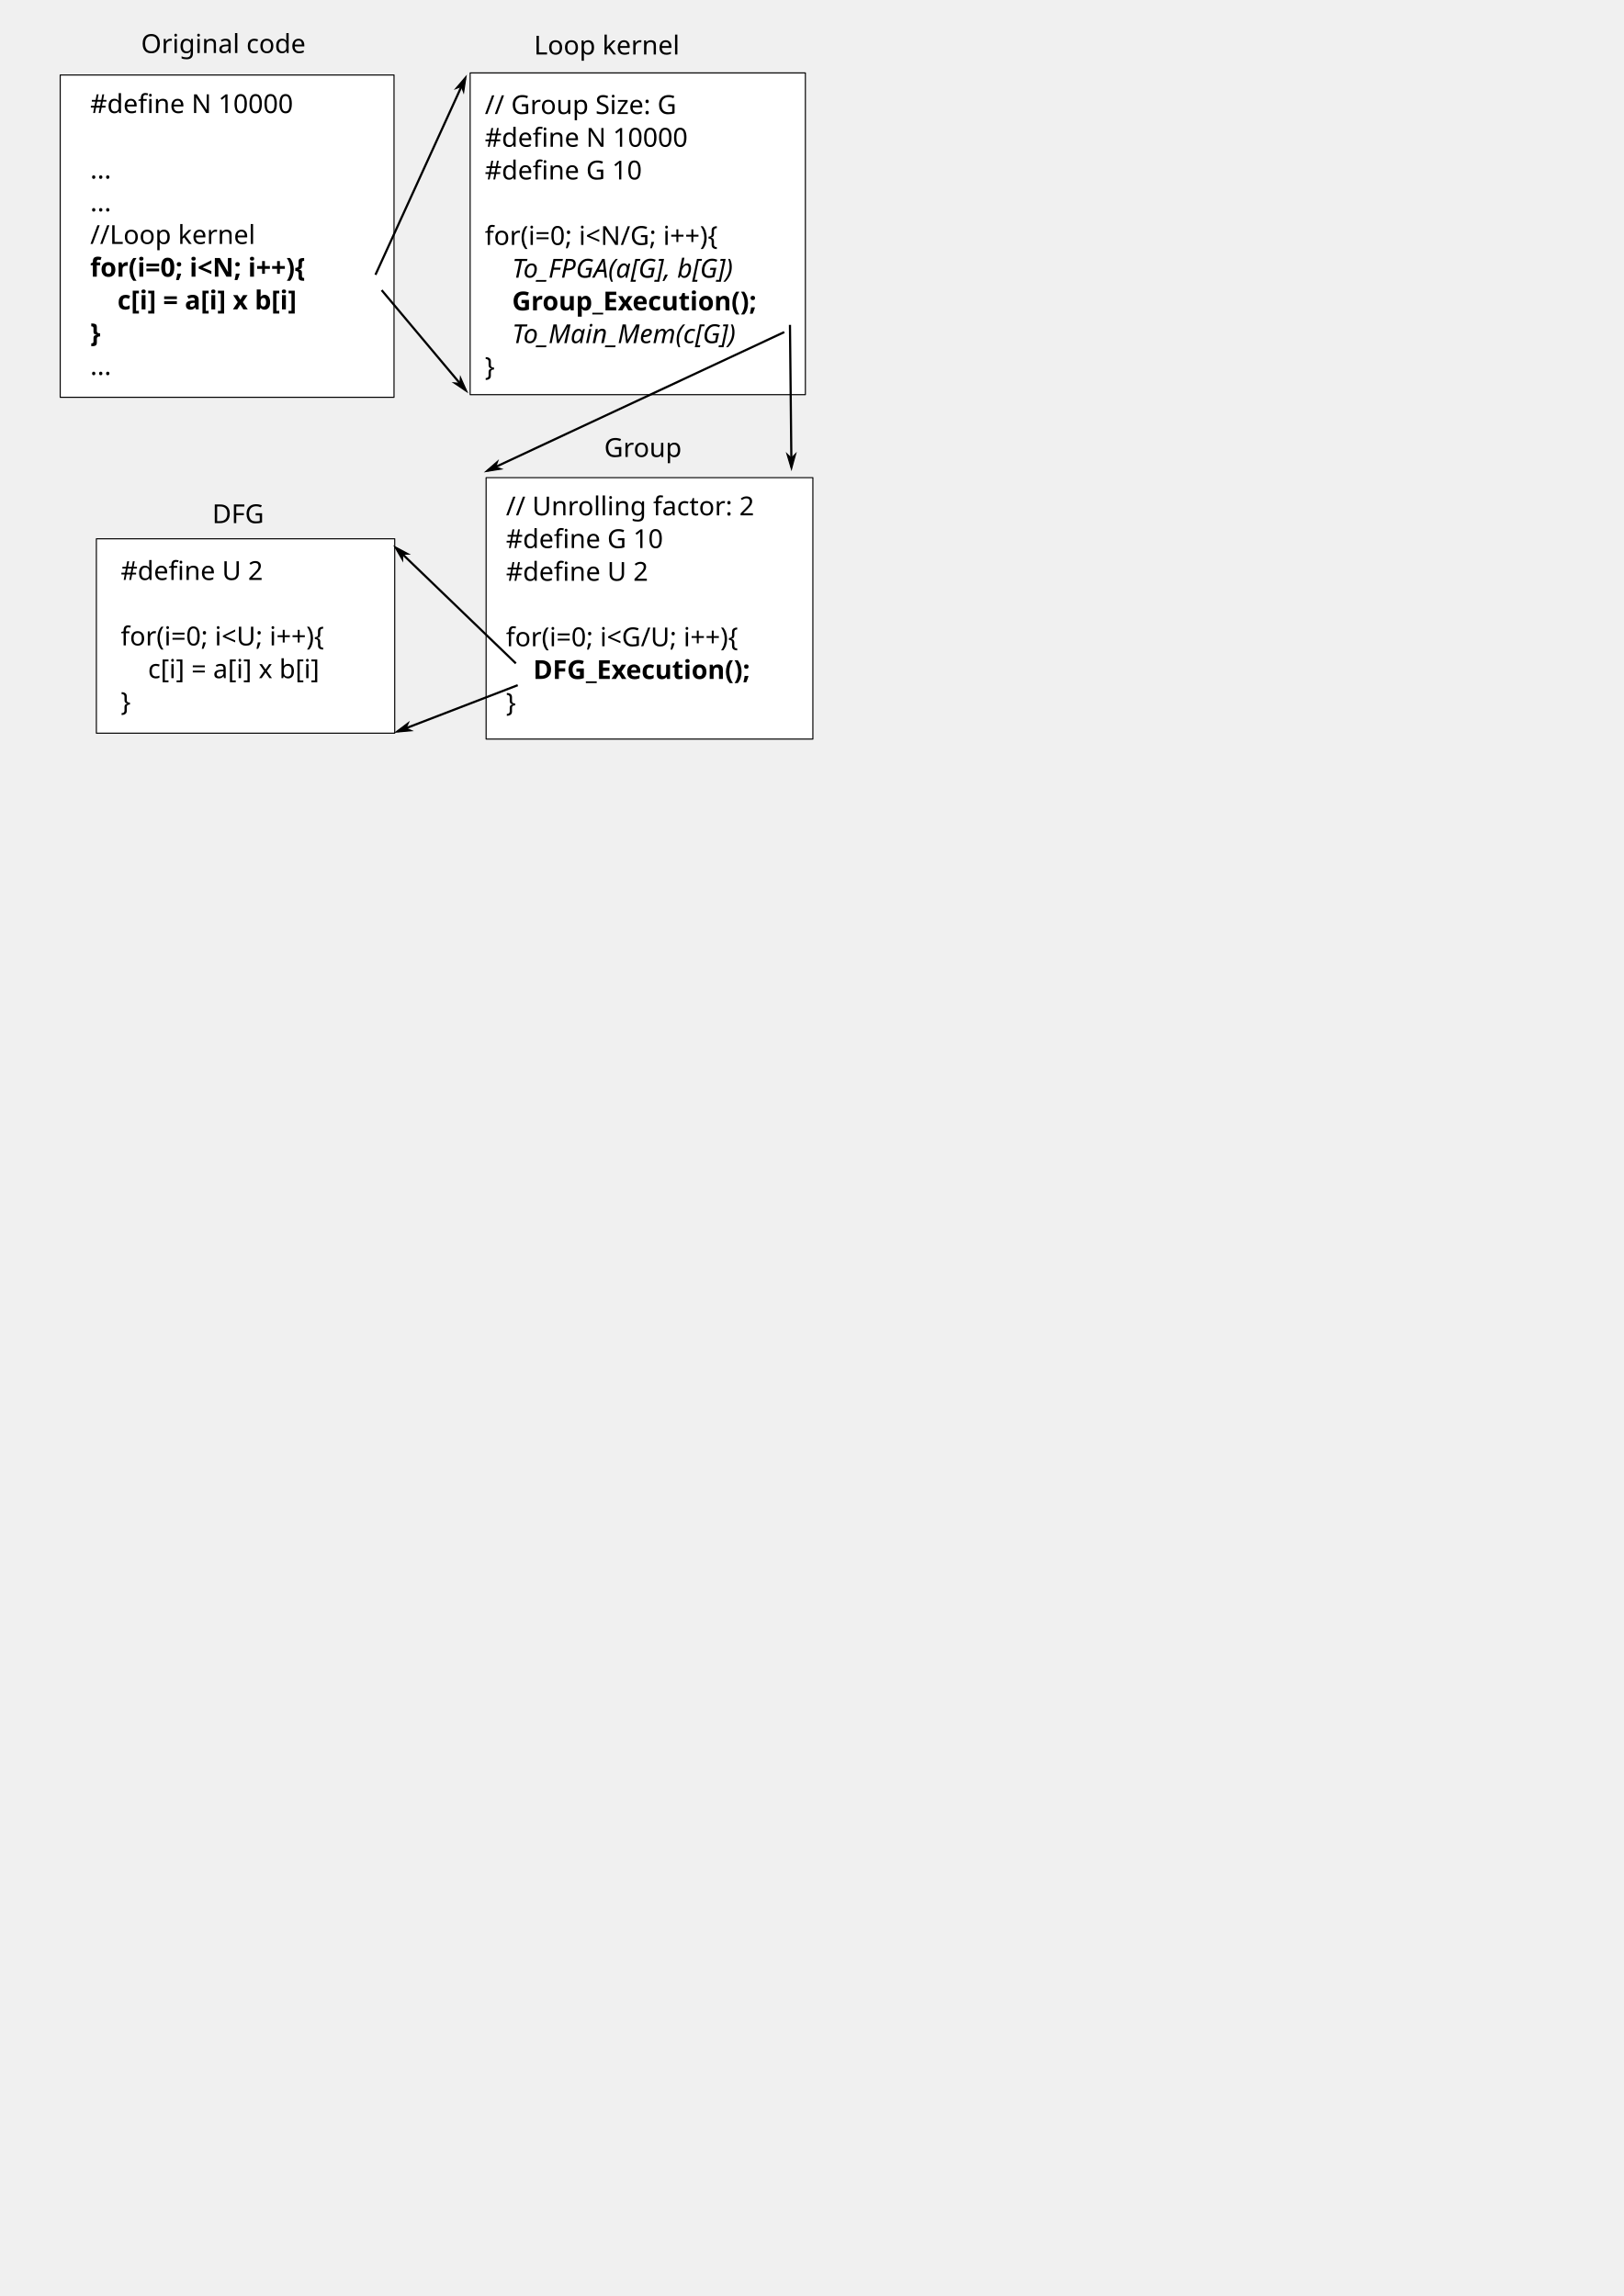
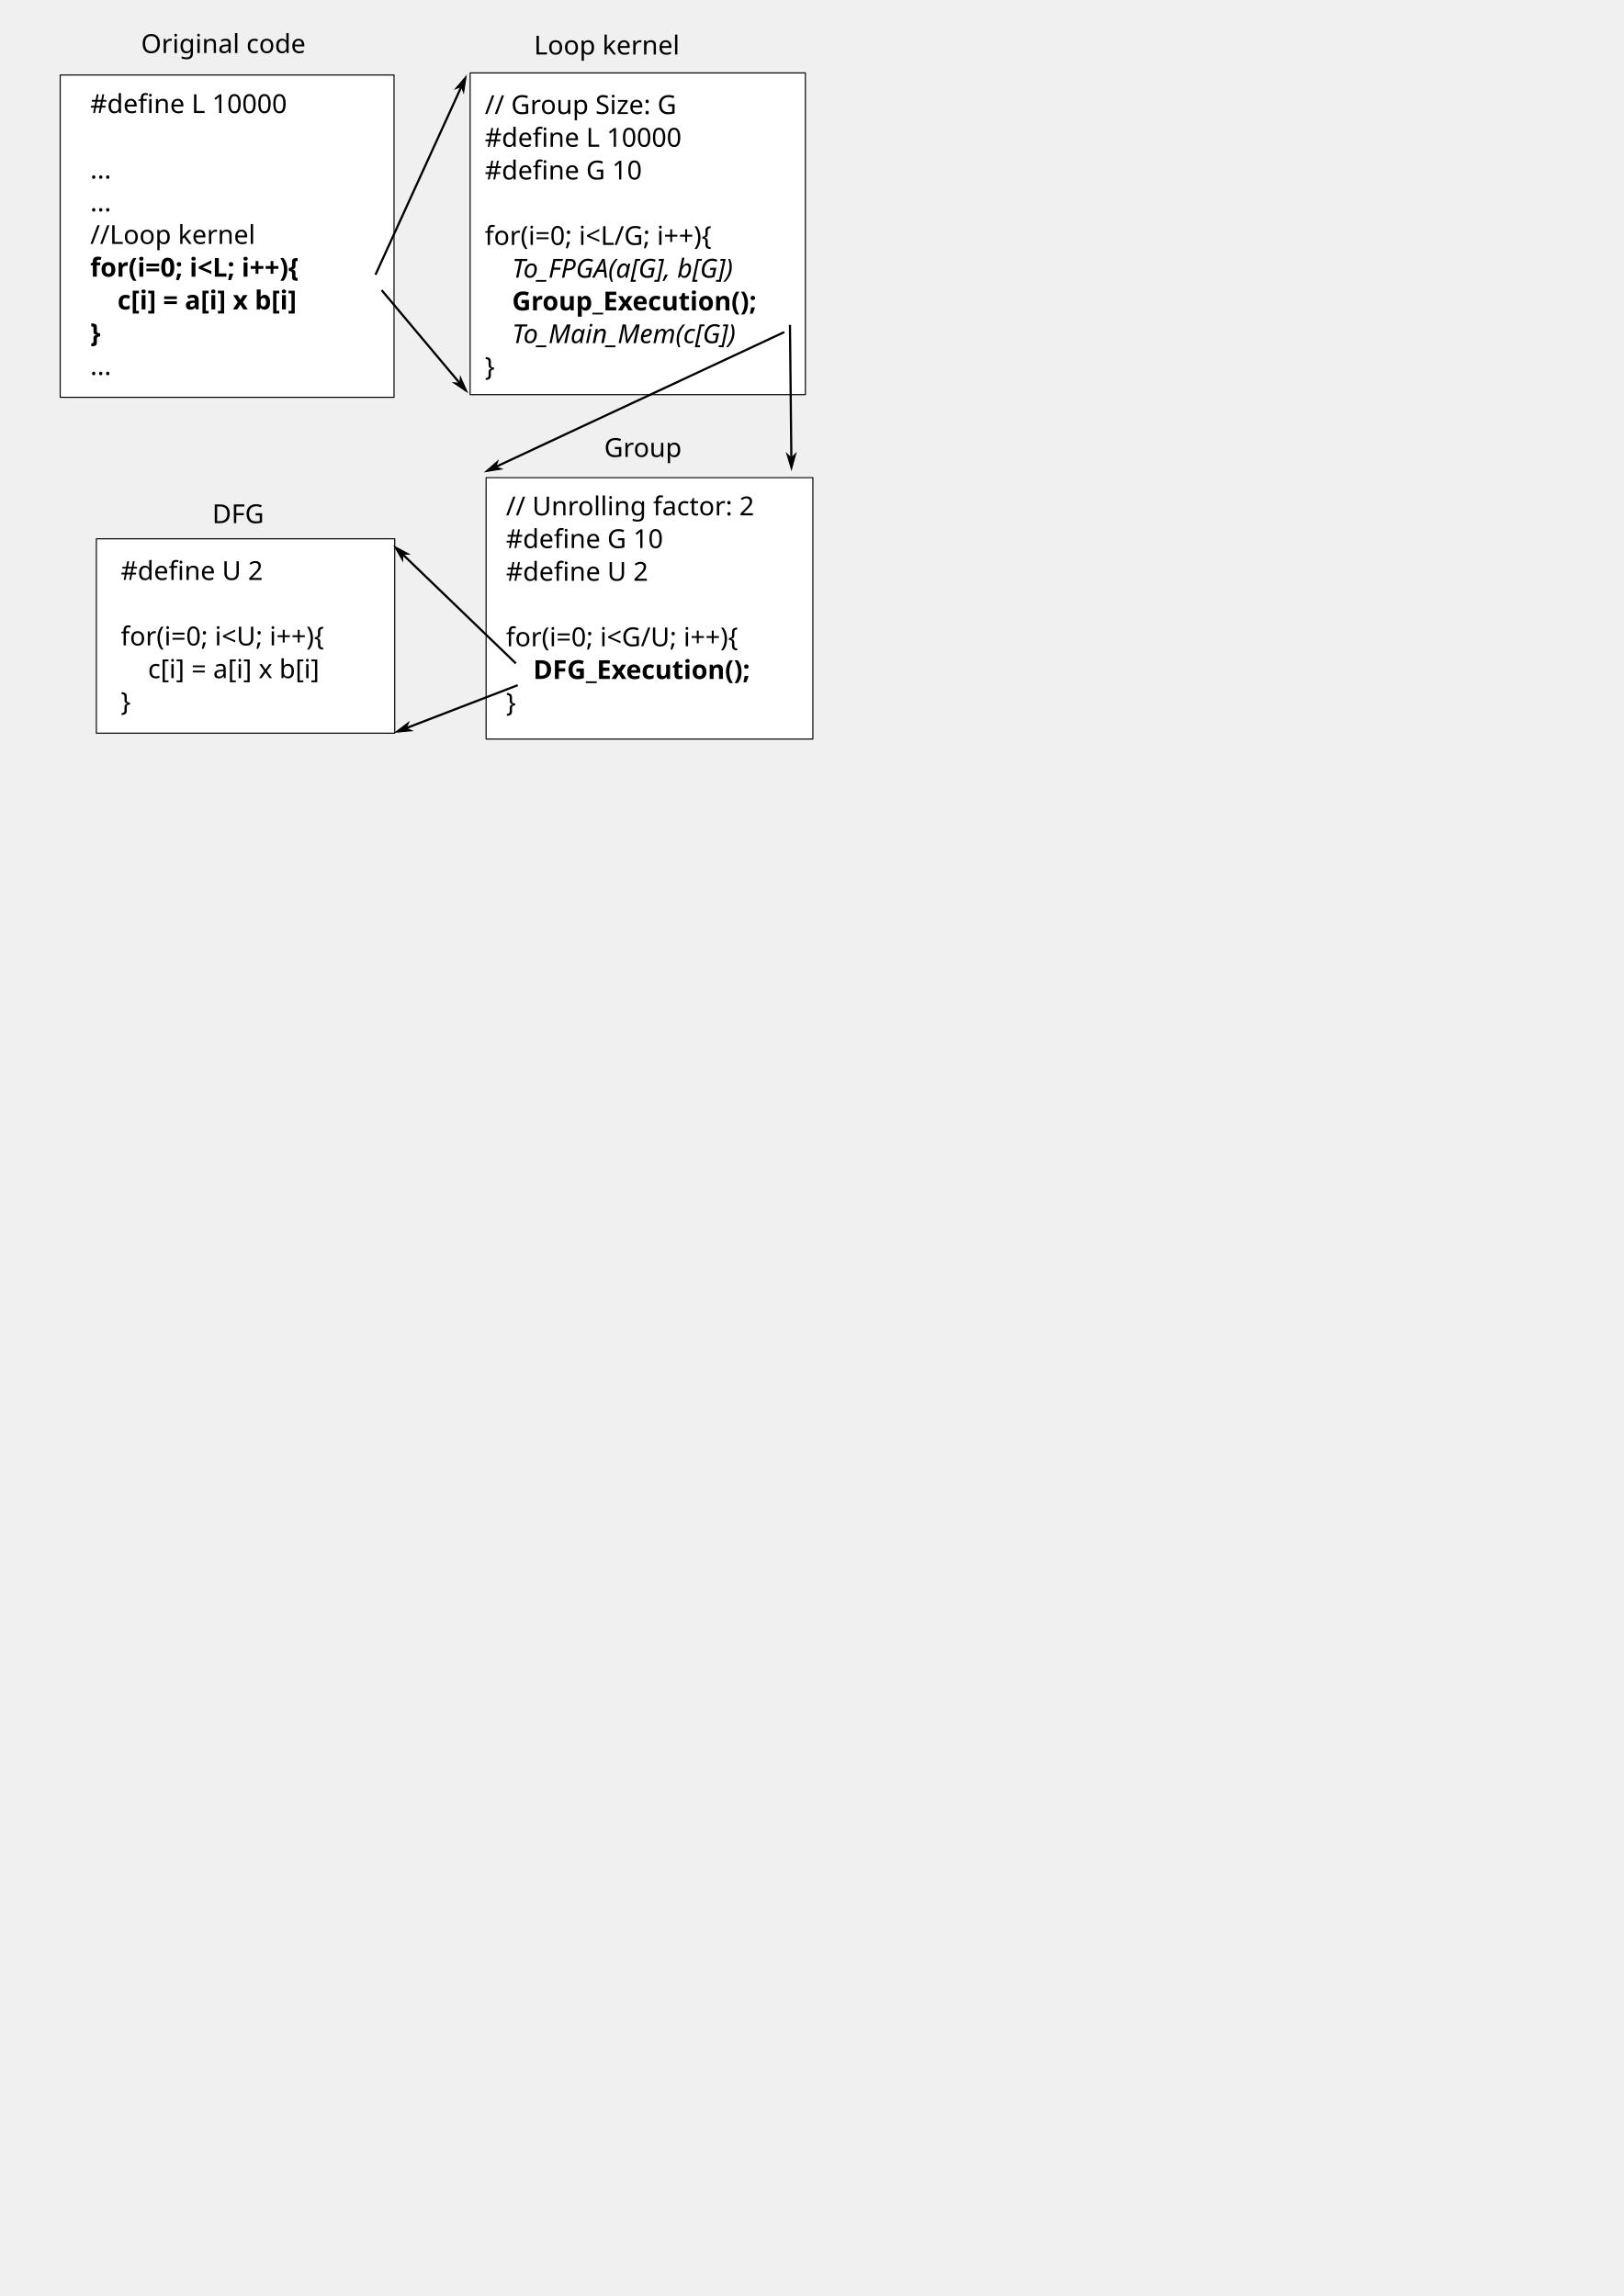
<svg xmlns="http://www.w3.org/2000/svg" width="744.094" height="1052.362" id="svg2" version="1.1">
  <defs id="defs4">
    <marker orient="auto" refY="0.0" refX="0.0" id="Arrow1Mend" style="overflow:visible;">
      <path id="path4236" d="M 0.0,0.0 L 5.0,-5.0 L -12.5,0.0 L 5.0,5.0 L 0.0,0.0 z " style="fill-rule:evenodd;stroke:#000000;stroke-width:1.0pt;" transform="scale(0.4) rotate(180) translate(10,0)" />
    </marker>
    <marker orient="auto" refY="0" refX="0" id="Arrow1Mend-3" style="overflow:visible">
      <path id="path4236-9" d="M 0,0 5,-5 -12.5,0 5,5 0,0 z" style="fill-rule:evenodd;stroke:#000000;stroke-width:1pt" transform="matrix(-0.4,0,0,-0.4,-4,0)" />
    </marker>
    <marker orient="auto" refY="0" refX="0" id="marker4412" style="overflow:visible">
      <path id="path4414" d="M 0,0 5,-5 -12.5,0 5,5 0,0 z" style="fill-rule:evenodd;stroke:#000000;stroke-width:1pt" transform="matrix(-0.4,0,0,-0.4,-4,0)" />
    </marker>
    <marker orient="auto" refY="0" refX="0" id="Arrow1Mend-6" style="overflow:visible">
      <path id="path4236-1" d="M 0,0 5,-5 -12.5,0 5,5 0,0 z" style="fill-rule:evenodd;stroke:#000000;stroke-width:1pt" transform="matrix(-0.4,0,0,-0.4,-4,0)" />
    </marker>
    <marker orient="auto" refY="0" refX="0" id="marker4568" style="overflow:visible">
      <path id="path4570" d="M 0,0 5,-5 -12.5,0 5,5 0,0 z" style="fill-rule:evenodd;stroke:#000000;stroke-width:1pt" transform="matrix(-0.4,0,0,-0.4,-4,0)" />
    </marker>
  </defs>
  <g id="layer1">
    <rect style="fill:#ffffff;fill-opacity:1;stroke:#010000;stroke-width:0.5;stroke-linejoin:round;stroke-miterlimit:4;stroke-opacity:1;stroke-dasharray:none;stroke-dashoffset:0" id="rect3053" width="152.972" height="147.74" x="27.593" y="34.371" />
    <text xml:space="preserve" style="font-size:12px;font-style:normal;font-weight:normal;line-height:125%;letter-spacing:0px;word-spacing:0px;fill:#000000;fill-opacity:1;stroke:none;font-family:Sans" x="41.34" y="51.815" id="text3006">
-       <tspan x="41.34" y="51.815" id="tspan4717">#define N 10000</tspan>
+       <tspan x="41.34" y="51.815" id="tspan4717">#define L 10000</tspan>
      <tspan x="41.34" y="66.815" id="tspan4546" />
      <tspan x="41.34" y="81.815" id="tspan3018">...</tspan>
      <tspan x="41.34" y="96.815" id="tspan3045">...</tspan>
      <tspan x="41.34" y="111.815" id="tspan4552" style="font-weight:normal;-inkscape-font-specification:Sans">//Loop kernel</tspan>
-       <tspan x="41.34" y="126.815" id="tspan3203" style="font-weight:bold;-inkscape-font-specification:Sans Bold">for(i=0; i&lt;N; i++){</tspan>
+       <tspan x="41.34" y="126.815" id="tspan3203" style="font-weight:bold;-inkscape-font-specification:Sans Bold">for(i=0; i&lt;L; i++){</tspan>
      <tspan x="41.34" y="141.815" id="tspan3012" style="font-weight:bold;-inkscape-font-specification:Sans Bold">    c[i] = a[i] x b[i] </tspan>
      <tspan x="41.34" y="156.815" id="tspan3010" style="font-weight:bold;-inkscape-font-specification:Sans Bold">}</tspan>
      <tspan x="41.34" y="171.815" id="tspan4550">...</tspan>
    </text>
    <text xml:space="preserve" style="font-size:12px;font-style:normal;font-weight:normal;line-height:125%;letter-spacing:0px;word-spacing:0px;fill:#000000;fill-opacity:1;stroke:none;font-family:Sans" x="64.637" y="24.292" id="text3400">
      <tspan id="tspan3402" x="64.637" y="24.292">Original code</tspan>
    </text>
    <g id="g3047" transform="translate(188.1866,-183.5779)">
      <rect y="216.999" x="27.268" height="147.477" width="153.622" id="rect3053-5" style="fill:#ffffff;fill-opacity:1;stroke:#010000;stroke-width:0.5;stroke-linejoin:round;stroke-miterlimit:4;stroke-opacity:1;stroke-dasharray:none;stroke-dashoffset:0" />
      <text id="text3006-8" y="235.832" x="33.995" style="font-size:12px;font-style:normal;font-weight:normal;line-height:125%;letter-spacing:0px;word-spacing:0px;fill:#000000;fill-opacity:1;stroke:none;font-family:Sans" xml:space="preserve">
        <tspan id="tspan4717-1" y="235.832" x="33.995">// Group Size: G</tspan>
-         <tspan y="250.832" x="33.995" id="tspan3321">#define N 10000</tspan>
+         <tspan y="250.832" x="33.995" id="tspan3321">#define L 10000</tspan>
        <tspan id="tspan4723-4" y="265.832" x="33.995">#define G 10</tspan>
        <tspan id="tspan3018-8" y="280.832" x="33.995" />
-         <tspan id="tspan3226" y="295.832" x="33.995">for(i=0; i&lt;N/G; i++){</tspan>
+         <tspan id="tspan3226" y="295.832" x="33.995">for(i=0; i&lt;L/G; i++){</tspan>
        <tspan style="font-style:italic;font-weight:normal;-inkscape-font-specification:Sans Italic" y="310.832" x="33.995" id="tspan3325">    To_FPGA(a[G], b[G])</tspan>
        <tspan id="tspan3012-9" y="325.832" x="33.995" style="font-weight:bold;-inkscape-font-specification:Sans Bold">    Group_Execution();</tspan>
        <tspan style="font-style:italic;font-weight:normal;-inkscape-font-specification:Sans Italic" y="340.832" x="33.995" id="tspan3327">    To_Main_Mem(c[G])</tspan>
        <tspan id="tspan3010-4" y="355.832" x="33.995">}</tspan>
      </text>
      <text id="text3404" y="208.55" x="56.524" style="font-size:12px;font-style:normal;font-weight:normal;line-height:125%;letter-spacing:0px;word-spacing:0px;fill:#000000;fill-opacity:1;stroke:none;font-family:Sans" xml:space="preserve">
        <tspan y="208.55" x="56.524" id="tspan3406">Loop kernel</tspan>
      </text>
    </g>
    <g id="g3056" transform="translate(188.5559,-188.675)">
      <rect y="407.607" x="34.214" height="119.825" width="149.745" id="rect3066" style="fill:#ffffff;fill-opacity:1;stroke:#010000;stroke-width:0.5;stroke-linejoin:round;stroke-miterlimit:4;stroke-opacity:1;stroke-dasharray:none;stroke-dashoffset:0" />
      <text id="text3022" y="409.873" x="43.315" style="font-size:12px;font-style:normal;font-weight:normal;line-height:125%;letter-spacing:0px;word-spacing:0px;fill:#000000;fill-opacity:1;stroke:none;font-family:Sans" xml:space="preserve">
        <tspan id="tspan4745" y="409.873" x="43.315" />
        <tspan y="424.873" x="43.315" id="tspan3353">// Unrolling factor: 2</tspan>
        <tspan id="tspan3256" y="439.873" x="43.315">#define G 10</tspan>
        <tspan id="tspan3054" y="454.873" x="43.315">#define U 2</tspan>
        <tspan id="tspan3241" y="469.873" x="43.315" />
        <tspan id="tspan3034" y="484.873" x="43.315">for(i=0; i&lt;G/U; i++){</tspan>
        <tspan style="font-weight:bold;-inkscape-font-specification:Sans Bold" id="tspan3026" y="499.873" x="43.315">    DFG_Execution();</tspan>
        <tspan id="tspan3028" y="514.873" x="43.315">}</tspan>
      </text>
      <text id="text3512" y="398.106" x="88.321" style="font-size:12px;font-style:normal;font-weight:normal;line-height:125%;letter-spacing:0px;word-spacing:0px;fill:#000000;fill-opacity:1;stroke:none;font-family:Sans" xml:space="preserve">
        <tspan y="398.106" x="88.321" id="tspan3514">Group</tspan>
      </text>
    </g>
    <g id="g3045" transform="translate(8.449192,-306.4752)">
      <rect y="553.424" x="35.717" height="89.101" width="136.723" id="rect3084" style="fill:#ffffff;fill-opacity:1;stroke:#010000;stroke-width:0.5;stroke-linejoin:round;stroke-miterlimit:4;stroke-opacity:1;stroke-dasharray:none;stroke-dashoffset:0" />
      <text id="text3044" y="572.301" x="46.882" style="font-size:12px;font-style:normal;font-weight:normal;line-height:125%;letter-spacing:0px;word-spacing:0px;fill:#000000;fill-opacity:1;stroke:none;font-family:Sans" xml:space="preserve">
        <tspan id="tspan3058" y="572.301" x="46.882">#define U 2</tspan>
        <tspan id="tspan3062" y="587.301" x="46.882" />
        <tspan id="tspan3050" y="602.301" x="46.882">for(i=0; i&lt;U; i++){</tspan>
        <tspan id="tspan3064" y="617.301" x="46.882">    c[i] = a[i] x b[i] </tspan>
        <tspan id="tspan3066" y="632.301" x="46.882">}</tspan>
      </text>
      <text id="text3534" y="546.259" x="88.818" style="font-size:12px;font-style:normal;font-weight:normal;line-height:125%;letter-spacing:0px;word-spacing:0px;fill:#000000;fill-opacity:1;stroke:none;font-family:Sans" xml:space="preserve">
        <tspan y="546.259" x="88.818" id="tspan3536">DFG</tspan>
      </text>
    </g>
    <path style="fill:none;stroke:#000000;stroke-width:1px;stroke-linecap:butt;stroke-linejoin:miter;stroke-opacity:1;marker-end:url(#Arrow1Mend)" d="M 172.061,125.948 213.137,35.995" id="path3258" />
    <path style="fill:none;stroke:#000000;stroke-width:1px;stroke-linecap:butt;stroke-linejoin:miter;stroke-opacity:1;marker-end:url(#Arrow1Mend)" d="m 174.901,132.995 38.437,45.782" id="path4216" />
    <path style="fill:none;stroke:#000000;stroke-width:1px;stroke-linecap:butt;stroke-linejoin:miter;stroke-opacity:1;marker-end:url(#Arrow1Mend)" d="M 236.401,304.064 181.583,251.233" id="path3258-0" />
    <path style="fill:none;stroke:#000000;stroke-width:1px;stroke-linecap:butt;stroke-linejoin:miter;stroke-opacity:1;marker-end:url(#Arrow1Mend)" d="m 237.256,314.05 -54.94,21.156" id="path4216-8" />
    <path style="fill:none;stroke:#000000;stroke-width:1px;stroke-linecap:butt;stroke-linejoin:miter;stroke-opacity:1;marker-end:url(#Arrow1Mend)" d="M 359.414,152.204 223.504,215.702" id="path3258-7" />
    <path style="fill:none;stroke:#000000;stroke-width:1px;stroke-linecap:butt;stroke-linejoin:miter;stroke-opacity:1;marker-end:url(#Arrow1Mend)" d="m 362.017,148.9 0.677,65.115" id="path4216-2" />
  </g>
</svg>
